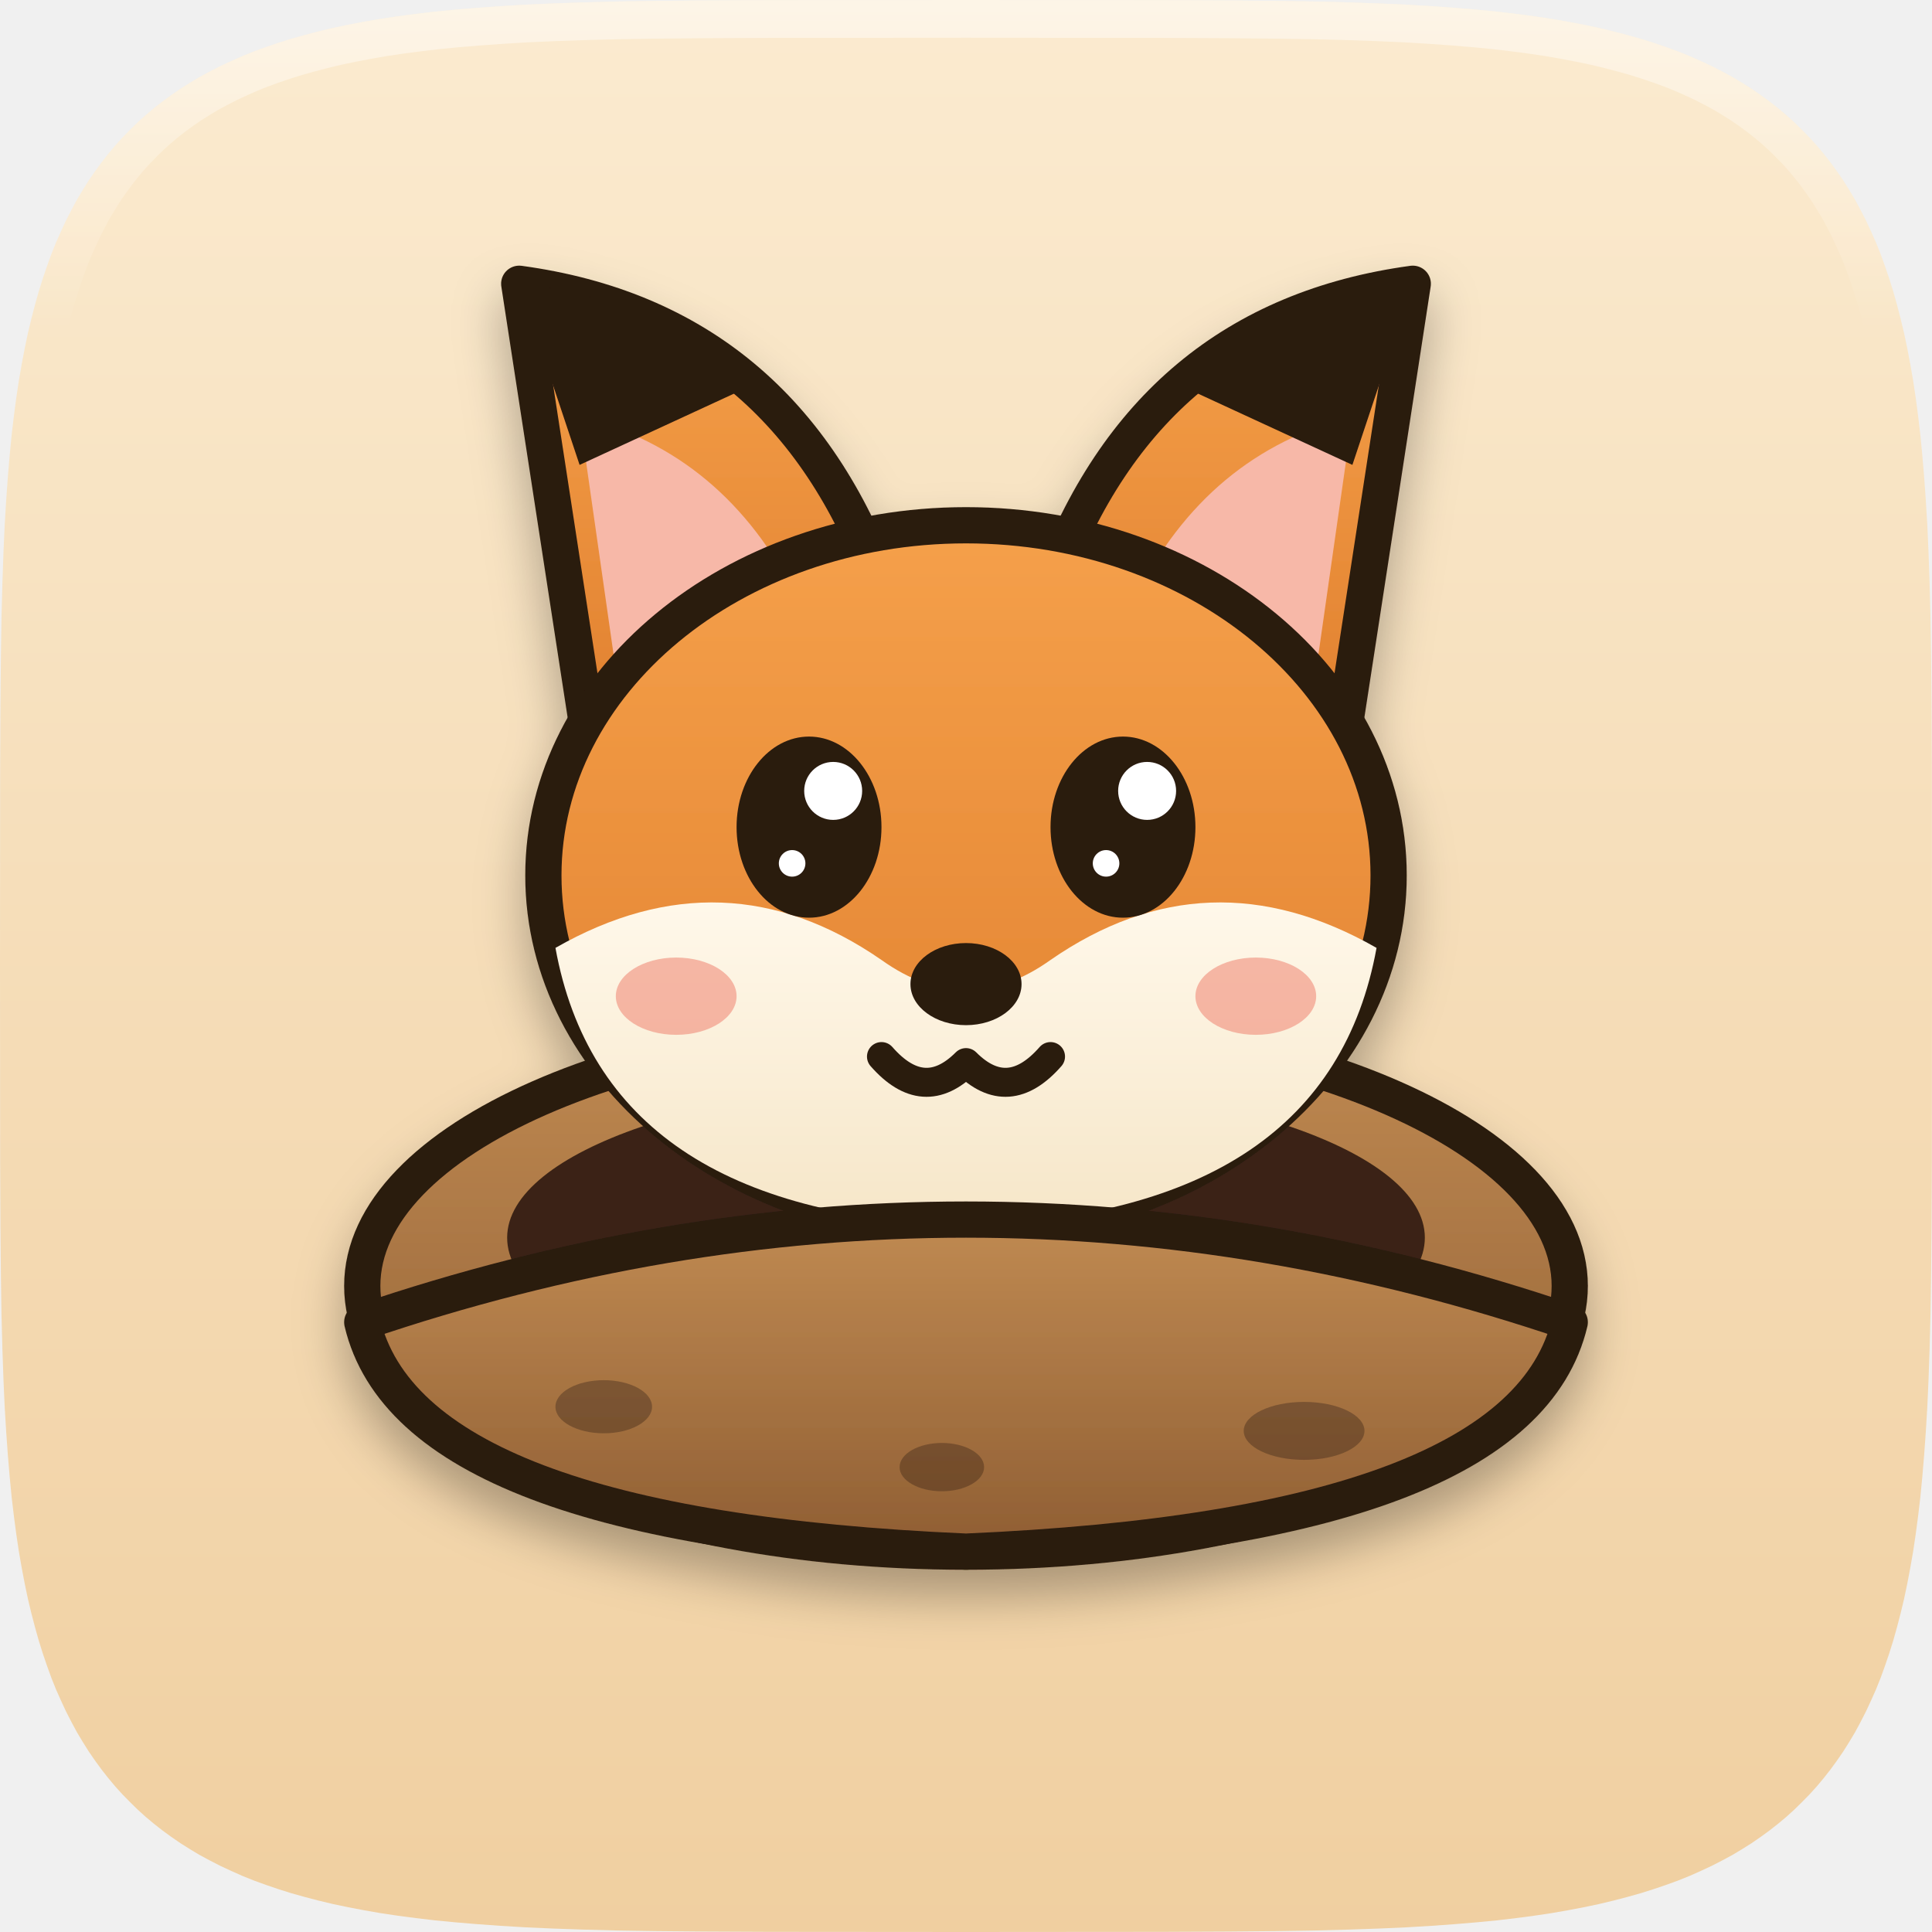
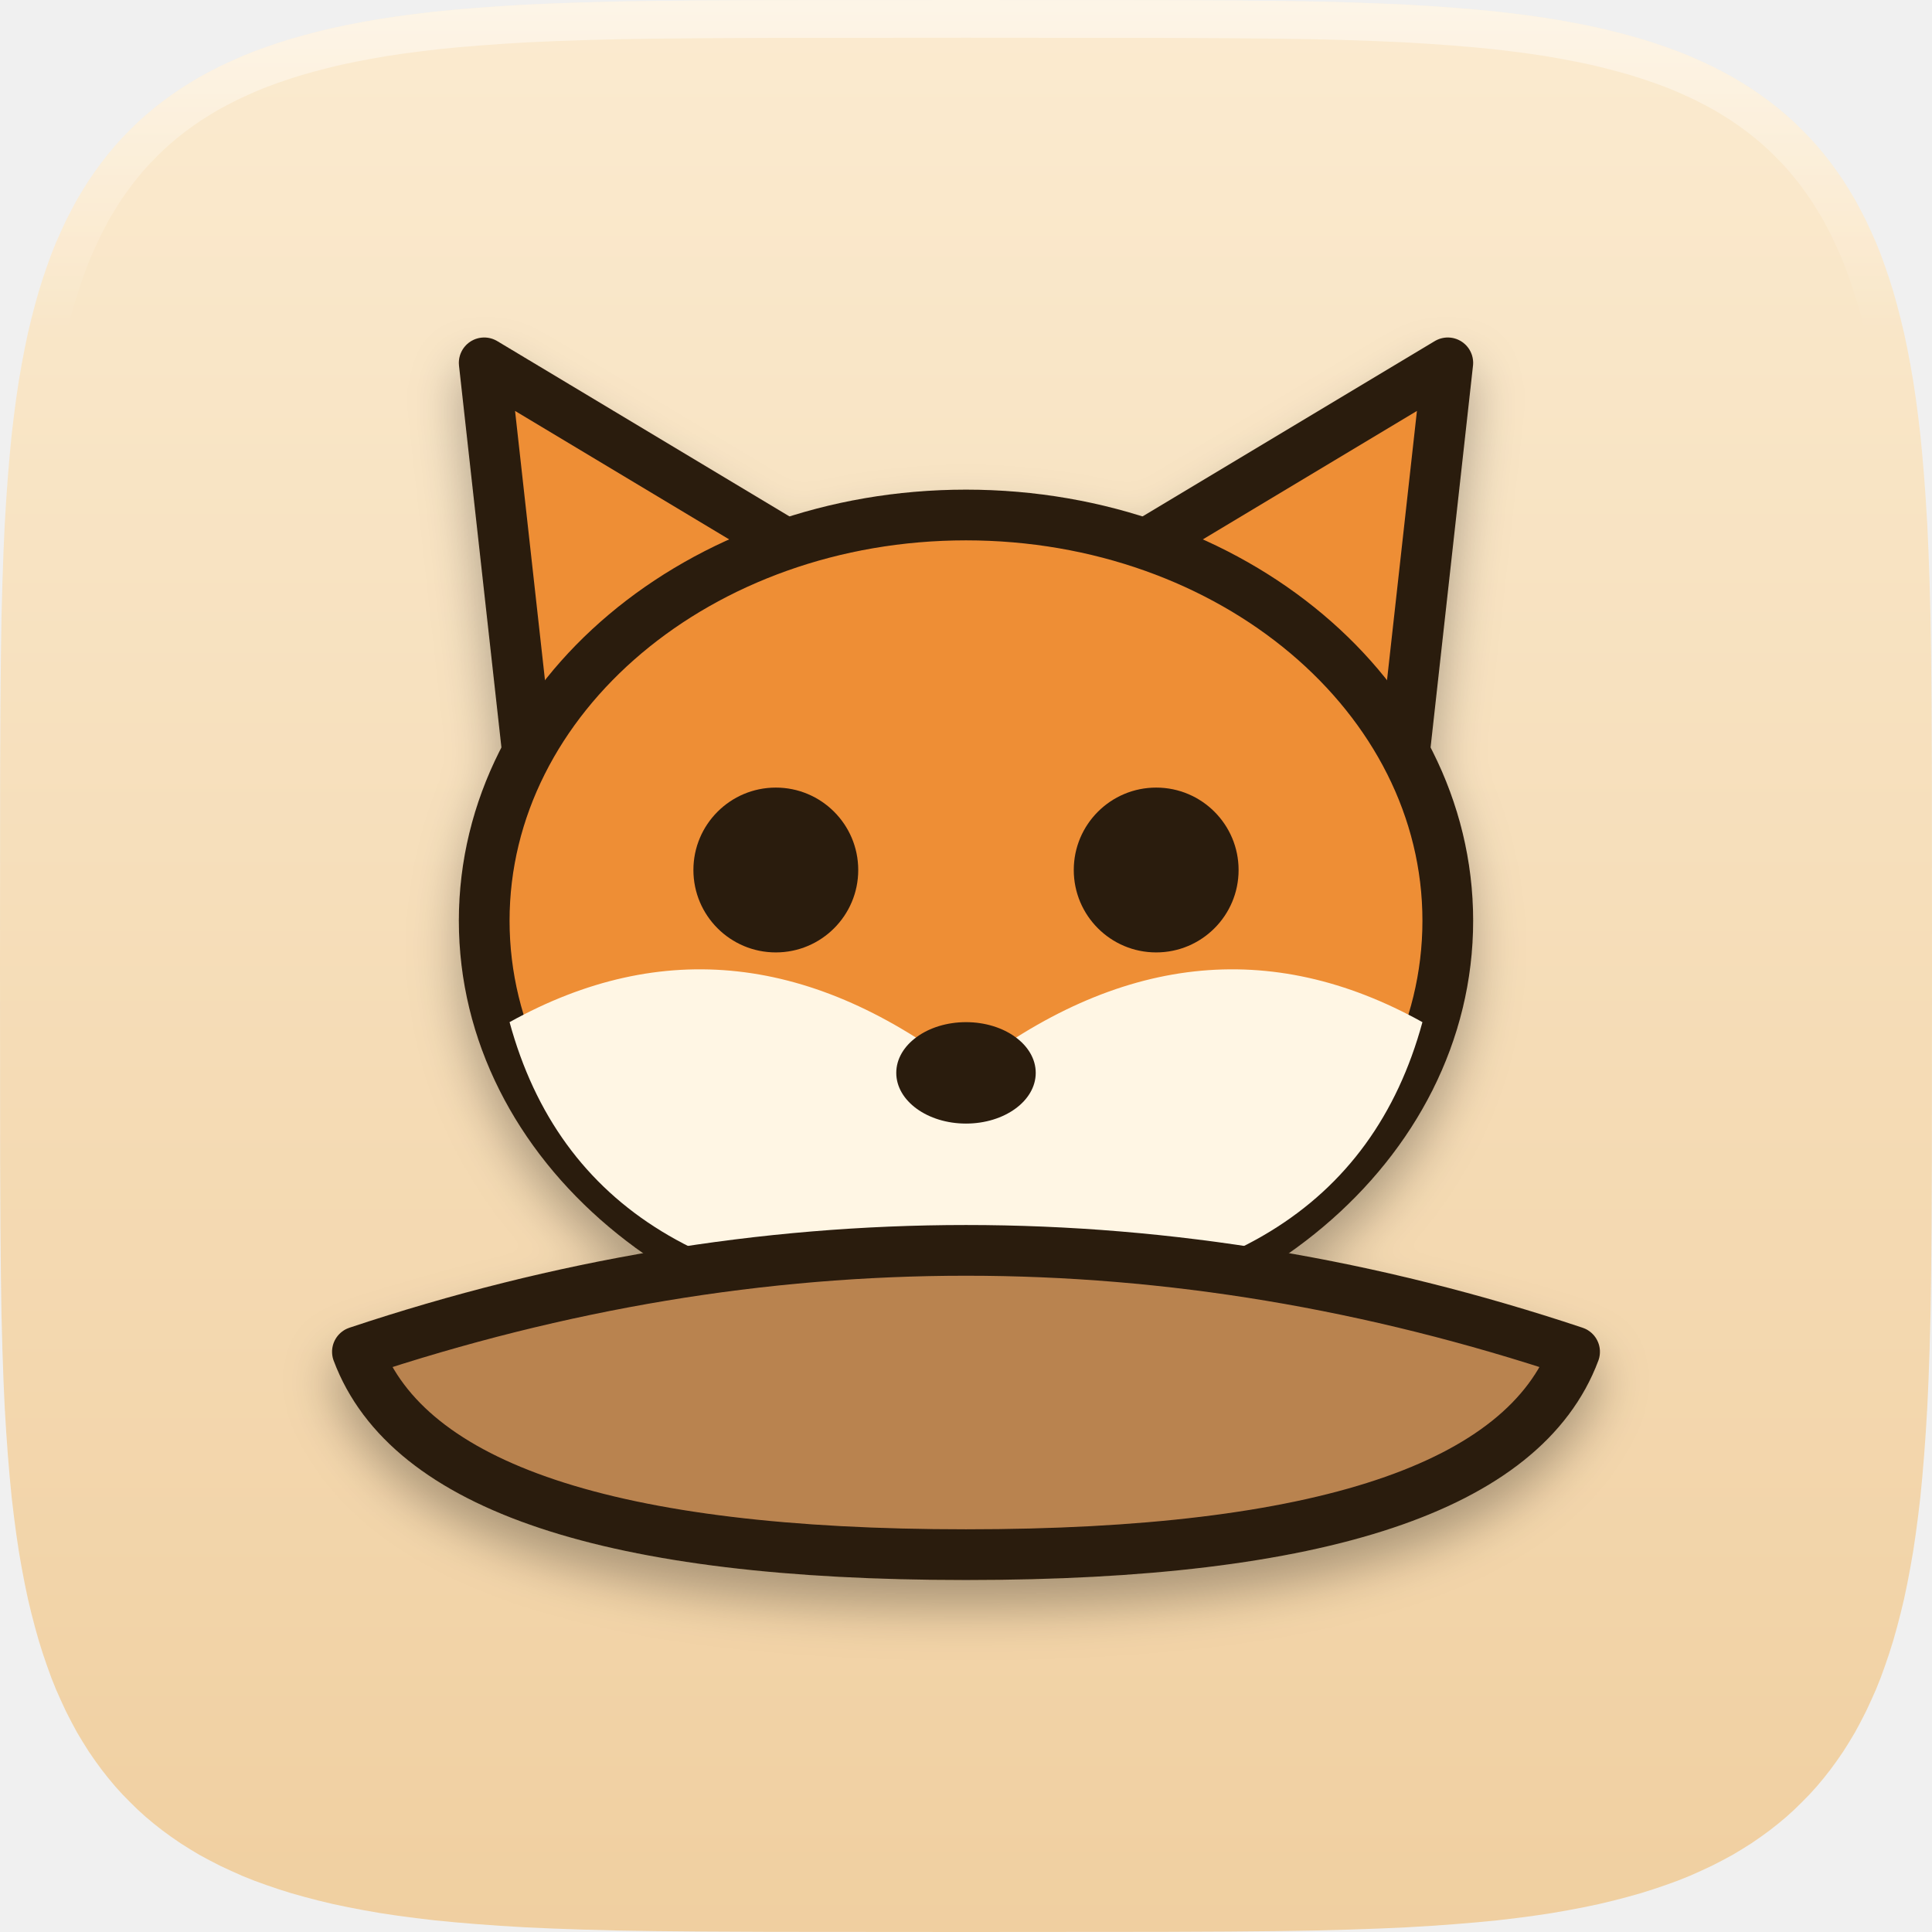
<svg xmlns="http://www.w3.org/2000/svg" width="128" height="128" viewBox="0 0 128 128">
  <defs>
    <linearGradient id="base" x1="0" y1="0" x2="0" y2="1">
      <stop offset="0" stop-color="#FBEBD0" />
      <stop offset="1" stop-color="#F0CFA0" />
    </linearGradient>
    <linearGradient id="hl" gradientUnits="userSpaceOnUse" x1="0" y1="0" x2="0" y2="22">
      <stop offset="0" stop-color="#FFFFFF" stop-opacity="0.5" />
      <stop offset="1" stop-color="#FFFFFF" stop-opacity="0" />
    </linearGradient>
    <clipPath id="tile">
      <path d="M128.00 64.00 L127.99 77.00 L127.97 81.35 L127.94 84.54 L127.90 87.15 L127.84 89.40 L127.77 91.40 L127.69 93.20 L127.59 94.86 L127.48 96.39 L127.36 97.82 L127.23 99.17 L127.08 100.44 L126.92 101.65 L126.75 102.79 L126.56 103.88 L126.36 104.93 L126.15 105.93 L125.92 106.89 L125.68 107.81 L125.43 108.70 L125.16 109.56 L124.88 110.38 L124.59 111.18 L124.28 111.95 L123.95 112.69 L123.62 113.40 L123.26 114.10 L122.90 114.77 L122.51 115.42 L122.12 116.04 L121.70 116.65 L121.27 117.24 L120.83 117.80 L120.37 118.35 L119.89 118.88 L119.39 119.39 L118.88 119.89 L118.35 120.37 L117.80 120.83 L117.24 121.27 L116.65 121.70 L116.04 122.12 L115.42 122.51 L114.77 122.90 L114.10 123.26 L113.40 123.62 L112.69 123.95 L111.95 124.28 L111.18 124.59 L110.38 124.88 L109.56 125.16 L108.70 125.43 L107.81 125.68 L106.89 125.92 L105.93 126.15 L104.93 126.36 L103.88 126.56 L102.79 126.75 L101.65 126.92 L100.44 127.08 L99.17 127.23 L97.82 127.36 L96.39 127.48 L94.86 127.59 L93.20 127.69 L91.40 127.77 L89.40 127.84 L87.15 127.90 L84.54 127.94 L81.35 127.97 L77.00 127.99 L64.00 128.00 L51.00 127.99 L46.65 127.97 L43.46 127.94 L40.85 127.90 L38.60 127.84 L36.60 127.77 L34.80 127.69 L33.14 127.59 L31.61 127.48 L30.18 127.36 L28.83 127.23 L27.56 127.08 L26.35 126.92 L25.21 126.75 L24.12 126.56 L23.07 126.36 L22.07 126.15 L21.11 125.92 L20.19 125.68 L19.30 125.43 L18.44 125.16 L17.62 124.88 L16.82 124.59 L16.05 124.28 L15.31 123.95 L14.60 123.62 L13.90 123.26 L13.23 122.90 L12.58 122.51 L11.96 122.12 L11.35 121.70 L10.76 121.27 L10.20 120.83 L9.65 120.37 L9.12 119.89 L8.61 119.39 L8.11 118.88 L7.63 118.35 L7.17 117.80 L6.73 117.24 L6.30 116.65 L5.88 116.04 L5.49 115.42 L5.10 114.77 L4.74 114.10 L4.38 113.40 L4.05 112.69 L3.72 111.95 L3.41 111.18 L3.12 110.38 L2.84 109.56 L2.57 108.70 L2.32 107.81 L2.08 106.89 L1.85 105.93 L1.64 104.93 L1.44 103.88 L1.25 102.79 L1.08 101.65 L0.92 100.44 L0.77 99.17 L0.64 97.82 L0.52 96.39 L0.41 94.86 L0.31 93.20 L0.23 91.40 L0.16 89.40 L0.10 87.15 L0.06 84.54 L0.03 81.35 L0.01 77.00 L0.00 64.00 L0.01 51.00 L0.03 46.65 L0.06 43.46 L0.10 40.85 L0.16 38.60 L0.23 36.60 L0.31 34.80 L0.41 33.14 L0.52 31.61 L0.64 30.18 L0.77 28.83 L0.92 27.56 L1.08 26.35 L1.25 25.21 L1.44 24.12 L1.64 23.07 L1.85 22.07 L2.08 21.11 L2.32 20.19 L2.57 19.30 L2.84 18.44 L3.12 17.62 L3.41 16.82 L3.72 16.05 L4.05 15.31 L4.38 14.60 L4.74 13.90 L5.10 13.23 L5.49 12.58 L5.88 11.96 L6.30 11.35 L6.73 10.76 L7.17 10.20 L7.63 9.65 L8.11 9.12 L8.61 8.61 L9.12 8.11 L9.65 7.63 L10.20 7.17 L10.76 6.73 L11.35 6.30 L11.96 5.88 L12.58 5.49 L13.23 5.10 L13.90 4.74 L14.60 4.38 L15.31 4.05 L16.05 3.72 L16.82 3.41 L17.62 3.12 L18.44 2.84 L19.30 2.57 L20.19 2.32 L21.11 2.08 L22.07 1.85 L23.07 1.64 L24.12 1.44 L25.21 1.25 L26.35 1.08 L27.56 0.92 L28.83 0.77 L30.18 0.64 L31.61 0.52 L33.14 0.41 L34.80 0.31 L36.60 0.23 L38.60 0.16 L40.85 0.10 L43.46 0.06 L46.65 0.03 L51.00 0.01 L64.00 0.00 L77.00 0.01 L81.35 0.03 L84.54 0.06 L87.15 0.10 L89.40 0.16 L91.40 0.23 L93.20 0.31 L94.86 0.41 L96.39 0.52 L97.82 0.64 L99.17 0.77 L100.44 0.92 L101.65 1.08 L102.79 1.25 L103.88 1.44 L104.93 1.64 L105.93 1.85 L106.89 2.08 L107.81 2.32 L108.70 2.57 L109.56 2.84 L110.38 3.12 L111.18 3.41 L111.95 3.72 L112.69 4.05 L113.40 4.38 L114.10 4.74 L114.77 5.10 L115.42 5.49 L116.04 5.88 L116.65 6.30 L117.24 6.73 L117.80 7.17 L118.35 7.63 L118.88 8.11 L119.39 8.61 L119.89 9.12 L120.37 9.65 L120.83 10.20 L121.27 10.76 L121.70 11.35 L122.12 11.96 L122.51 12.58 L122.90 13.23 L123.26 13.90 L123.62 14.60 L123.95 15.31 L124.28 16.05 L124.59 16.82 L124.88 17.62 L125.16 18.44 L125.43 19.30 L125.68 20.19 L125.92 21.11 L126.15 22.07 L126.36 23.07 L126.56 24.12 L126.75 25.21 L126.92 26.35 L127.08 27.56 L127.23 28.83 L127.36 30.18 L127.48 31.61 L127.59 33.14 L127.69 34.80 L127.77 36.60 L127.84 38.60 L127.90 40.85 L127.94 43.46 L127.97 46.65 L127.99 51.00 Z" />
    </clipPath>
    <filter id="drop" x="-30%" y="-30%" width="160%" height="170%">
      <feDropShadow dx="0" dy="1.8" stdDeviation="1.6" flood-color="#000000" flood-opacity="0.3" />
    </filter>
-     <linearGradient id="fur" x1="0" y1="0" x2="0" y2="1">
-       <stop offset="0" stop-color="#F5A04A" />
-       <stop offset="1" stop-color="#E07F2E" />
-     </linearGradient>
-     <linearGradient id="dirt" x1="0" y1="0" x2="0" y2="1">
-       <stop offset="0" stop-color="#C08A52" />
-       <stop offset="1" stop-color="#8F5E33" />
-     </linearGradient>
-     <linearGradient id="cream" x1="0" y1="0" x2="0" y2="1">
-       <stop offset="0" stop-color="#FFF8EA" />
-       <stop offset="1" stop-color="#F6E6C8" />
-     </linearGradient>
  </defs>
  <path d="M128.00 64.00 L127.99 77.00 L127.97 81.35 L127.94 84.54 L127.90 87.15 L127.84 89.40 L127.77 91.40 L127.69 93.20 L127.59 94.86 L127.48 96.39 L127.36 97.82 L127.23 99.17 L127.08 100.44 L126.92 101.65 L126.75 102.79 L126.56 103.88 L126.36 104.93 L126.15 105.93 L125.92 106.89 L125.68 107.81 L125.43 108.70 L125.16 109.56 L124.88 110.38 L124.59 111.18 L124.28 111.95 L123.95 112.69 L123.62 113.40 L123.26 114.10 L122.90 114.77 L122.51 115.42 L122.12 116.04 L121.70 116.65 L121.27 117.24 L120.83 117.80 L120.37 118.35 L119.89 118.88 L119.39 119.39 L118.88 119.89 L118.35 120.37 L117.80 120.83 L117.24 121.27 L116.65 121.70 L116.04 122.12 L115.42 122.51 L114.77 122.90 L114.10 123.26 L113.40 123.62 L112.69 123.95 L111.95 124.28 L111.18 124.59 L110.38 124.88 L109.56 125.16 L108.70 125.43 L107.81 125.68 L106.89 125.92 L105.93 126.15 L104.93 126.36 L103.88 126.56 L102.79 126.75 L101.65 126.92 L100.44 127.08 L99.17 127.23 L97.82 127.36 L96.39 127.48 L94.86 127.59 L93.20 127.69 L91.40 127.77 L89.40 127.84 L87.15 127.90 L84.54 127.94 L81.35 127.97 L77.00 127.99 L64.00 128.00 L51.00 127.99 L46.65 127.97 L43.46 127.94 L40.85 127.90 L38.60 127.84 L36.60 127.77 L34.80 127.69 L33.14 127.59 L31.61 127.48 L30.18 127.36 L28.83 127.23 L27.56 127.08 L26.35 126.92 L25.21 126.75 L24.12 126.56 L23.07 126.36 L22.07 126.15 L21.11 125.92 L20.19 125.68 L19.30 125.43 L18.44 125.16 L17.62 124.88 L16.82 124.59 L16.05 124.28 L15.31 123.95 L14.60 123.62 L13.90 123.26 L13.23 122.90 L12.58 122.51 L11.96 122.12 L11.35 121.70 L10.76 121.27 L10.20 120.83 L9.65 120.37 L9.12 119.89 L8.61 119.39 L8.11 118.88 L7.63 118.35 L7.17 117.80 L6.73 117.24 L6.30 116.65 L5.88 116.04 L5.49 115.42 L5.10 114.77 L4.74 114.10 L4.38 113.40 L4.05 112.69 L3.72 111.95 L3.41 111.18 L3.12 110.38 L2.84 109.56 L2.57 108.70 L2.32 107.81 L2.08 106.89 L1.85 105.93 L1.64 104.93 L1.44 103.88 L1.25 102.79 L1.08 101.65 L0.92 100.44 L0.77 99.17 L0.64 97.82 L0.52 96.39 L0.41 94.86 L0.31 93.20 L0.23 91.40 L0.16 89.40 L0.10 87.15 L0.06 84.54 L0.03 81.35 L0.01 77.00 L0.00 64.00 L0.01 51.00 L0.03 46.65 L0.06 43.46 L0.10 40.85 L0.16 38.60 L0.23 36.60 L0.31 34.80 L0.41 33.14 L0.52 31.61 L0.64 30.18 L0.77 28.83 L0.92 27.56 L1.08 26.35 L1.25 25.21 L1.44 24.12 L1.64 23.07 L1.85 22.07 L2.08 21.11 L2.32 20.19 L2.57 19.30 L2.84 18.44 L3.12 17.62 L3.41 16.82 L3.72 16.05 L4.05 15.31 L4.38 14.60 L4.74 13.90 L5.10 13.23 L5.49 12.58 L5.88 11.96 L6.30 11.35 L6.73 10.76 L7.17 10.20 L7.63 9.65 L8.11 9.12 L8.61 8.61 L9.12 8.11 L9.65 7.63 L10.20 7.17 L10.76 6.73 L11.35 6.30 L11.96 5.88 L12.58 5.49 L13.23 5.10 L13.90 4.74 L14.60 4.38 L15.31 4.05 L16.05 3.72 L16.82 3.41 L17.62 3.12 L18.44 2.84 L19.30 2.57 L20.19 2.32 L21.11 2.08 L22.07 1.85 L23.07 1.64 L24.12 1.44 L25.21 1.25 L26.35 1.08 L27.56 0.92 L28.83 0.77 L30.18 0.64 L31.61 0.52 L33.14 0.41 L34.80 0.31 L36.60 0.23 L38.60 0.16 L40.85 0.10 L43.46 0.06 L46.65 0.03 L51.00 0.01 L64.00 0.00 L77.00 0.01 L81.35 0.03 L84.54 0.06 L87.15 0.10 L89.40 0.16 L91.40 0.23 L93.20 0.31 L94.86 0.41 L96.39 0.52 L97.82 0.64 L99.17 0.77 L100.44 0.92 L101.65 1.08 L102.79 1.25 L103.88 1.44 L104.93 1.64 L105.93 1.85 L106.89 2.08 L107.81 2.32 L108.70 2.57 L109.56 2.84 L110.38 3.12 L111.18 3.41 L111.95 3.72 L112.69 4.05 L113.40 4.38 L114.10 4.74 L114.77 5.10 L115.42 5.49 L116.04 5.88 L116.65 6.30 L117.24 6.73 L117.80 7.17 L118.35 7.63 L118.88 8.11 L119.39 8.61 L119.89 9.12 L120.37 9.65 L120.83 10.20 L121.27 10.76 L121.70 11.35 L122.12 11.96 L122.51 12.58 L122.90 13.23 L123.26 13.90 L123.62 14.60 L123.95 15.31 L124.28 16.05 L124.59 16.82 L124.88 17.62 L125.16 18.44 L125.43 19.30 L125.68 20.19 L125.92 21.11 L126.15 22.07 L126.36 23.07 L126.56 24.12 L126.75 25.21 L126.92 26.35 L127.08 27.56 L127.23 28.83 L127.36 30.18 L127.48 31.61 L127.59 33.14 L127.69 34.80 L127.77 36.60 L127.84 38.60 L127.90 40.85 L127.94 43.46 L127.97 46.65 L127.99 51.00 Z" fill="url(#base)" />
  <g clip-path="url(#tile)">
    <path d="M128.00 64.00 L127.99 77.00 L127.97 81.35 L127.94 84.54 L127.90 87.15 L127.84 89.40 L127.77 91.40 L127.69 93.20 L127.59 94.86 L127.48 96.39 L127.36 97.82 L127.23 99.17 L127.08 100.44 L126.92 101.65 L126.75 102.79 L126.56 103.88 L126.36 104.93 L126.15 105.93 L125.92 106.89 L125.68 107.81 L125.43 108.70 L125.16 109.56 L124.88 110.38 L124.59 111.18 L124.28 111.95 L123.95 112.69 L123.62 113.40 L123.26 114.10 L122.90 114.77 L122.51 115.42 L122.12 116.04 L121.70 116.65 L121.27 117.24 L120.83 117.80 L120.37 118.35 L119.89 118.88 L119.39 119.39 L118.88 119.89 L118.35 120.37 L117.80 120.83 L117.24 121.27 L116.65 121.70 L116.04 122.12 L115.42 122.51 L114.77 122.90 L114.10 123.26 L113.40 123.62 L112.69 123.95 L111.95 124.28 L111.18 124.59 L110.38 124.88 L109.56 125.16 L108.70 125.43 L107.81 125.68 L106.89 125.92 L105.93 126.15 L104.93 126.36 L103.88 126.56 L102.79 126.75 L101.65 126.92 L100.44 127.08 L99.17 127.23 L97.82 127.36 L96.39 127.48 L94.86 127.59 L93.20 127.69 L91.40 127.77 L89.40 127.84 L87.15 127.90 L84.54 127.94 L81.35 127.97 L77.00 127.99 L64.00 128.00 L51.00 127.99 L46.65 127.97 L43.46 127.94 L40.85 127.90 L38.60 127.84 L36.60 127.77 L34.80 127.69 L33.14 127.59 L31.61 127.48 L30.18 127.36 L28.83 127.23 L27.56 127.08 L26.35 126.92 L25.21 126.75 L24.12 126.56 L23.07 126.36 L22.07 126.15 L21.11 125.92 L20.19 125.68 L19.30 125.43 L18.44 125.16 L17.62 124.88 L16.82 124.59 L16.05 124.28 L15.31 123.95 L14.60 123.62 L13.90 123.26 L13.23 122.90 L12.58 122.51 L11.96 122.12 L11.35 121.70 L10.76 121.27 L10.20 120.83 L9.65 120.37 L9.12 119.89 L8.61 119.39 L8.11 118.88 L7.63 118.35 L7.17 117.80 L6.73 117.24 L6.30 116.65 L5.88 116.04 L5.49 115.42 L5.10 114.77 L4.74 114.10 L4.38 113.40 L4.05 112.69 L3.72 111.95 L3.41 111.18 L3.12 110.38 L2.84 109.56 L2.57 108.70 L2.32 107.81 L2.08 106.89 L1.85 105.93 L1.64 104.93 L1.44 103.88 L1.25 102.79 L1.08 101.65 L0.92 100.44 L0.77 99.17 L0.64 97.82 L0.52 96.39 L0.41 94.86 L0.31 93.20 L0.23 91.40 L0.16 89.40 L0.10 87.15 L0.06 84.54 L0.03 81.35 L0.01 77.00 L0.00 64.00 L0.01 51.00 L0.03 46.65 L0.06 43.46 L0.10 40.85 L0.16 38.60 L0.23 36.60 L0.31 34.80 L0.41 33.14 L0.52 31.61 L0.64 30.18 L0.77 28.83 L0.92 27.56 L1.08 26.35 L1.25 25.21 L1.44 24.12 L1.64 23.07 L1.85 22.07 L2.08 21.11 L2.32 20.19 L2.57 19.30 L2.84 18.44 L3.12 17.62 L3.41 16.82 L3.72 16.05 L4.05 15.31 L4.38 14.60 L4.74 13.90 L5.10 13.23 L5.49 12.58 L5.88 11.96 L6.30 11.35 L6.73 10.76 L7.17 10.20 L7.63 9.65 L8.11 9.12 L8.61 8.61 L9.12 8.11 L9.65 7.63 L10.20 7.17 L10.76 6.73 L11.35 6.30 L11.96 5.88 L12.58 5.49 L13.23 5.10 L13.90 4.74 L14.60 4.38 L15.31 4.05 L16.05 3.72 L16.82 3.41 L17.62 3.12 L18.44 2.84 L19.30 2.57 L20.19 2.32 L21.11 2.08 L22.07 1.85 L23.07 1.64 L24.12 1.44 L25.21 1.25 L26.35 1.08 L27.56 0.92 L28.83 0.77 L30.18 0.64 L31.61 0.52 L33.14 0.41 L34.80 0.31 L36.60 0.23 L38.60 0.16 L40.85 0.10 L43.46 0.06 L46.65 0.03 L51.00 0.01 L64.00 0.00 L77.00 0.01 L81.35 0.03 L84.54 0.06 L87.15 0.10 L89.40 0.16 L91.40 0.23 L93.20 0.31 L94.86 0.41 L96.39 0.52 L97.82 0.64 L99.17 0.77 L100.44 0.92 L101.65 1.08 L102.79 1.25 L103.88 1.44 L104.93 1.64 L105.93 1.85 L106.89 2.08 L107.81 2.32 L108.70 2.57 L109.56 2.84 L110.38 3.12 L111.18 3.41 L111.95 3.72 L112.69 4.05 L113.40 4.38 L114.10 4.74 L114.77 5.10 L115.42 5.49 L116.04 5.88 L116.65 6.30 L117.24 6.73 L117.80 7.17 L118.35 7.63 L118.88 8.11 L119.39 8.61 L119.89 9.12 L120.37 9.65 L120.83 10.20 L121.27 10.76 L121.70 11.35 L122.12 11.96 L122.51 12.58 L122.90 13.23 L123.26 13.90 L123.62 14.60 L123.95 15.31 L124.28 16.05 L124.59 16.82 L124.88 17.62 L125.16 18.44 L125.43 19.30 L125.68 20.19 L125.92 21.11 L126.15 22.07 L126.36 23.07 L126.56 24.12 L126.75 25.21 L126.92 26.35 L127.08 27.56 L127.23 28.83 L127.36 30.18 L127.48 31.61 L127.59 33.14 L127.69 34.80 L127.77 36.60 L127.84 38.60 L127.90 40.85 L127.94 43.46 L127.97 46.65 L127.99 51.00 Z" fill="none" stroke="url(#hl)" stroke-width="5" />
    <g filter="url(#drop)">
-       <g stroke="#2A1A10" stroke-linecap="round" stroke-linejoin="round" transform="translate(64 18) scale(0.80) translate(-64 -14)">
-         <ellipse cx="64" cy="98" rx="50" ry="22" fill="url(#dirt)" stroke-width="3" />
-         <ellipse cx="64" cy="94" rx="38" ry="13" fill="#3A2414" stroke="none" />
-         <path d="M33 54 L27 15 Q49 18 57 40 Z" fill="url(#fur)" stroke-width="3" />
-         <path d="M95 54 L101 15 Q79 18 71 40 Z" fill="url(#fur)" stroke-width="3" />
-         <path d="M35 47 L32 26 Q44 29 50 41 Z" fill="#F7B8A8" stroke="none" />
-         <path d="M93 47 L96 26 Q84 29 78 41 Z" fill="#F7B8A8" stroke="none" />
-         <path d="M27 15 Q38 16 45 24 L32 30 Z" fill="#2A1A10" stroke="none" />
-         <path d="M101 15 Q90 16 83 24 L96 30 Z" fill="#2A1A10" stroke="none" />
-         <ellipse cx="64" cy="64" rx="35" ry="29" fill="url(#fur)" stroke-width="3" />
-         <path d="M30 70 Q44 62 57 71 Q64 76 71 71 Q84 62 98 70 Q94 92 64 93 Q34 92 30 70 Z" fill="url(#cream)" stroke="none" />
-         <ellipse cx="51" cy="60" rx="6" ry="7.5" fill="#2A1A10" stroke="none" />
-         <ellipse cx="77" cy="60" rx="6" ry="7.5" fill="#2A1A10" stroke="none" />
-         <g fill="#FFFFFF" stroke="none">
-           <circle cx="53" cy="57" r="2.4" />
-           <circle cx="79" cy="57" r="2.4" />
-           <circle cx="49.6" cy="63" r="1.1" />
-           <circle cx="75.6" cy="63" r="1.1" />
+       <g stroke="#2A1A10" stroke-linecap="round" stroke-linejoin="round" stroke-width="4" transform="translate(0 -3) translate(64 64) scale(0.84) translate(-64 -64)">
+         <path d="M30 56 L26 20 L56 38 Z" fill="#EE8E36" />
+         <path d="M98 56 L102 20 L72 38 Z" fill="#EE8E36" />
+         <ellipse cx="64" cy="64" rx="38" ry="32" fill="#EE8E36" />
+         <path d="M28 72 Q46 62 64 76 Q82 62 100 72 Q94 94 64 94 Q34 94 28 72 Z" fill="#FFF6E4" stroke="none" />
+         <g fill="#2A1A10" stroke="none">
+           <circle cx="49" cy="60" r="6.5" />
+           <circle cx="79" cy="60" r="6.5" />
+           <ellipse cx="64" cy="76" rx="5.5" ry="4" />
        </g>
-         <ellipse cx="64" cy="73" rx="4.6" ry="3.4" fill="#2A1A10" stroke="none" />
-         <path d="M57 79 Q60.5 83 64 79.5 Q67.5 83 71 79" fill="none" stroke-width="2.4" />
-         <g fill="#F08C7A" stroke="none" opacity="0.6">
-           <ellipse cx="40" cy="74" rx="5" ry="3.2" />
-           <ellipse cx="88" cy="74" rx="5" ry="3.2" />
-         </g>
-         <path d="M14 101 Q64 84 114 101 Q110 118 64 120 Q18 118 14 101 Z" fill="url(#dirt)" stroke-width="3" />
-         <g fill="#2A1A10" stroke="none" opacity="0.35">
-           <ellipse cx="34" cy="108" rx="4" ry="2.2" />
-           <ellipse cx="92" cy="110" rx="5" ry="2.4" />
-           <ellipse cx="62" cy="113" rx="3.5" ry="2" />
-         </g>
+         <path d="M16 98 Q64 82 112 98 Q106 114 64 114 Q22 114 16 98 Z" fill="#B9834F" />
      </g>
    </g>
  </g>
</svg>
